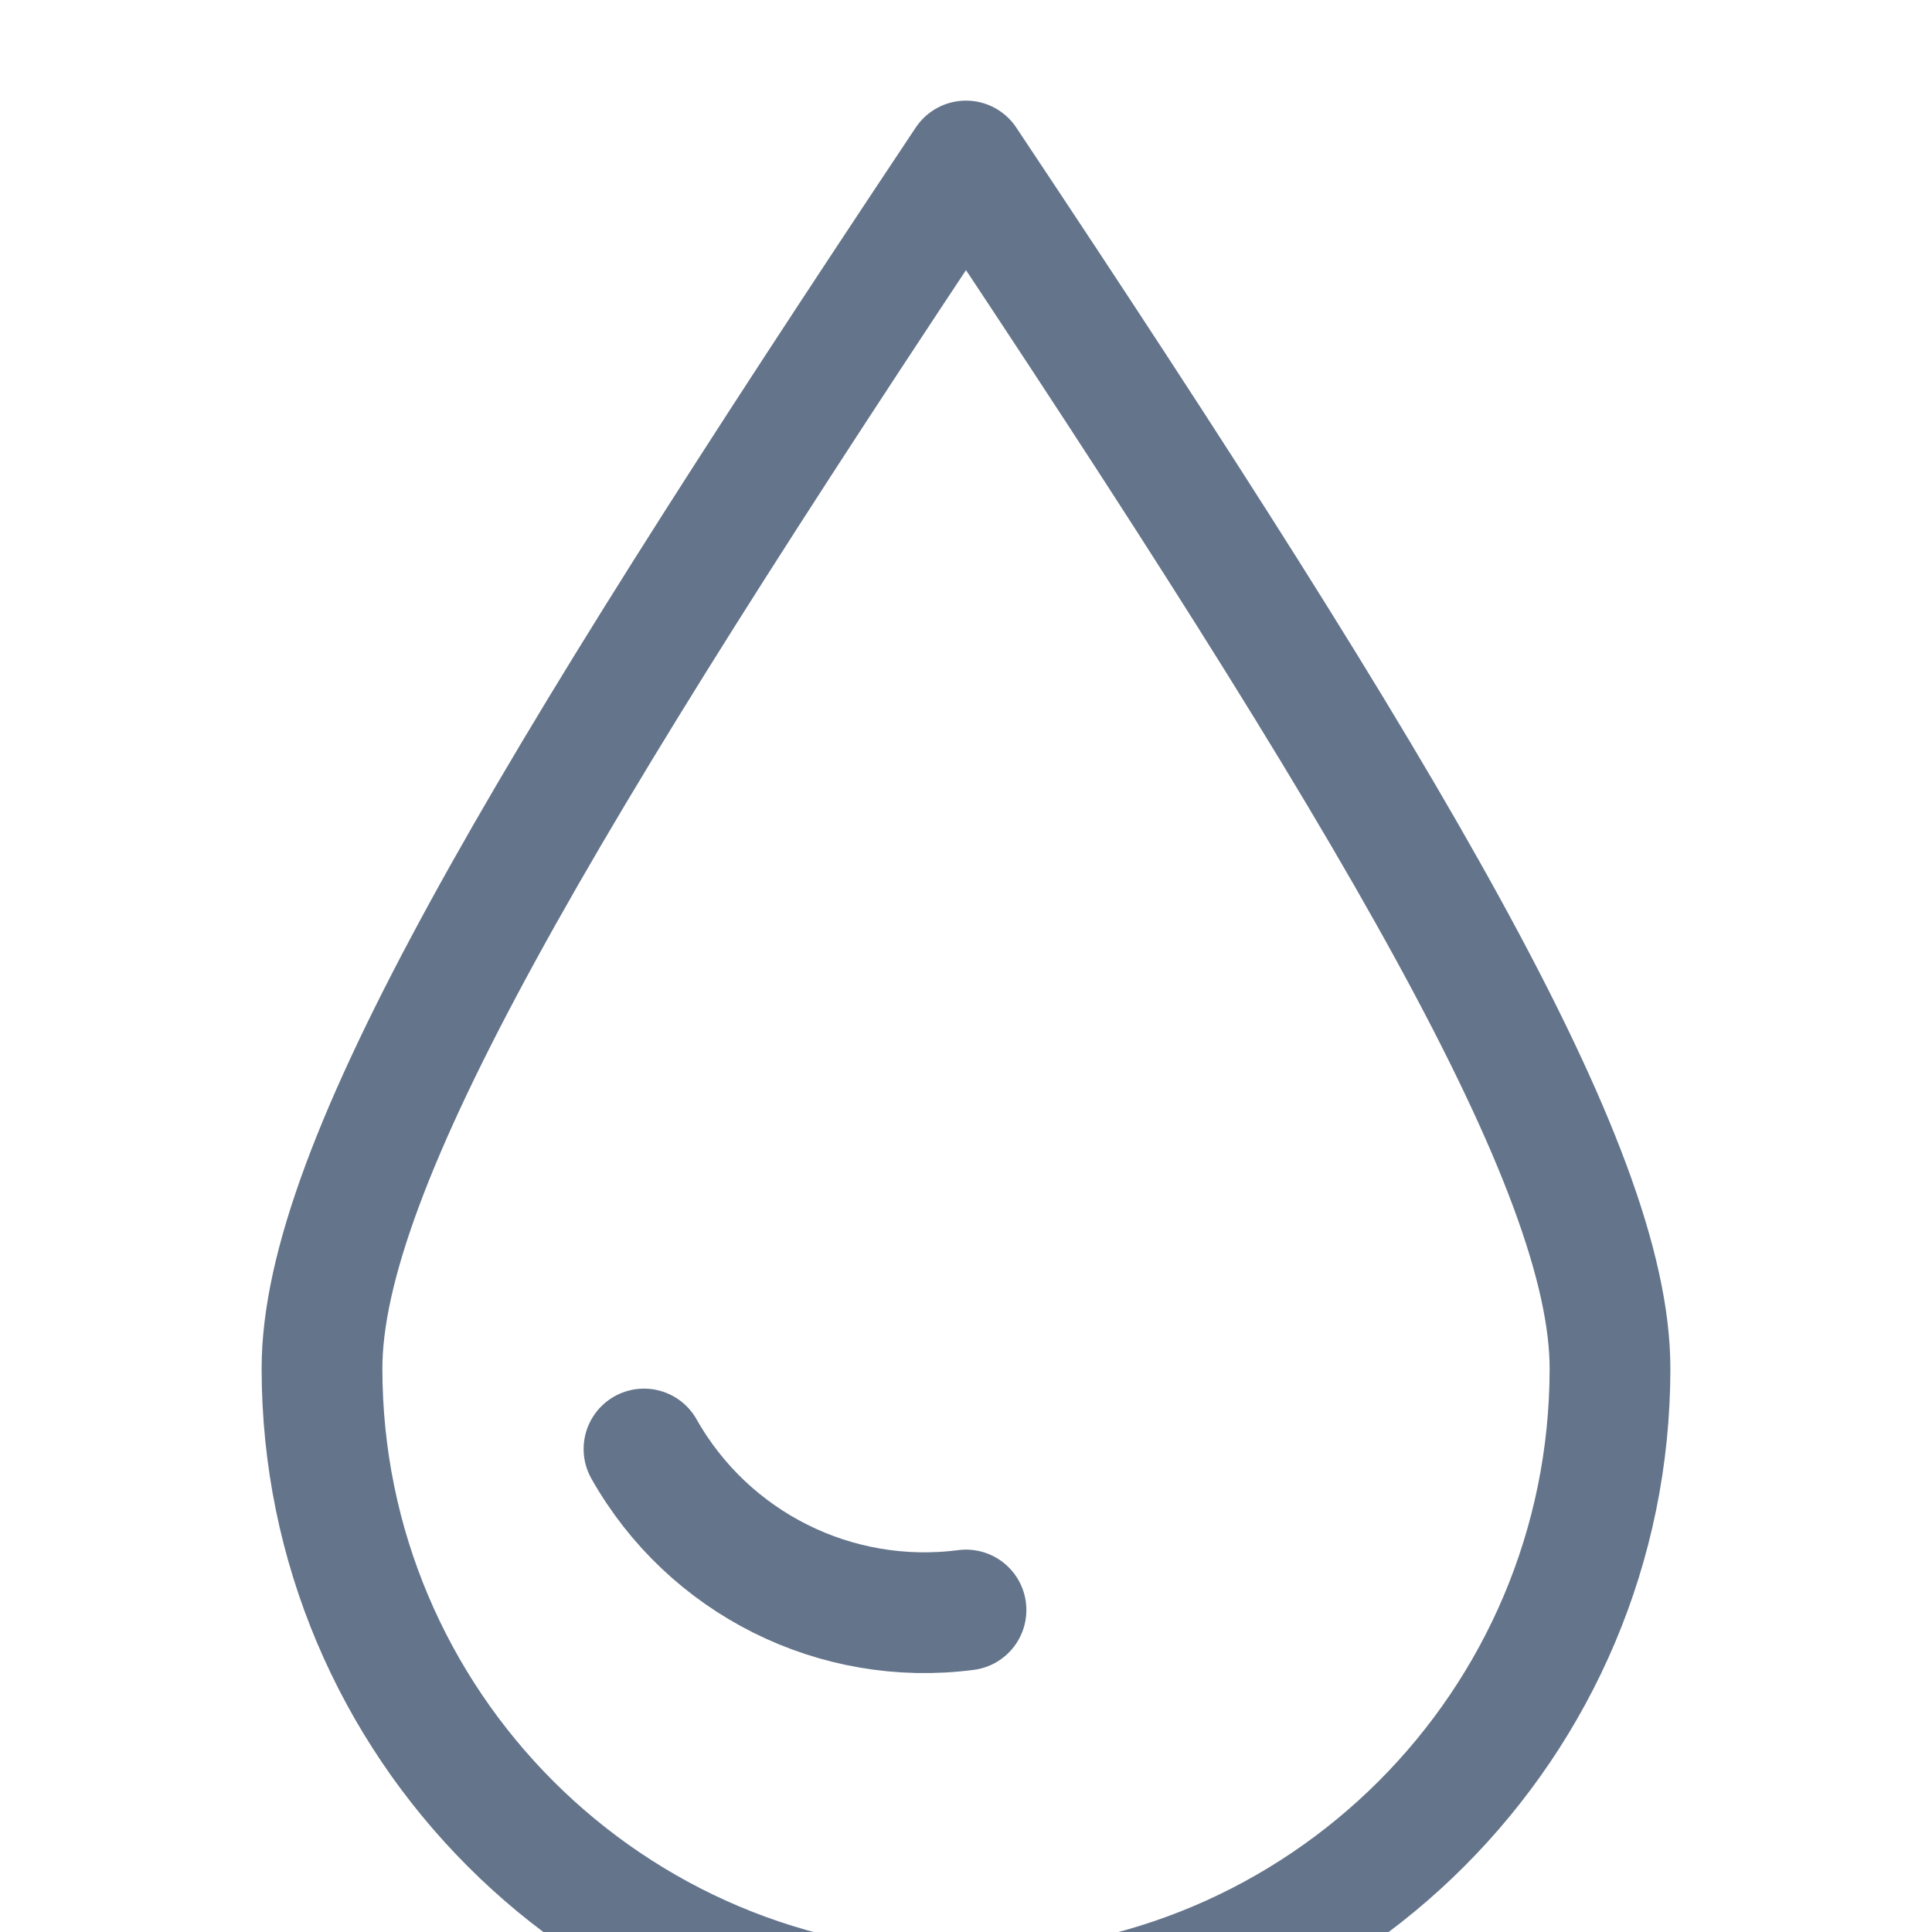
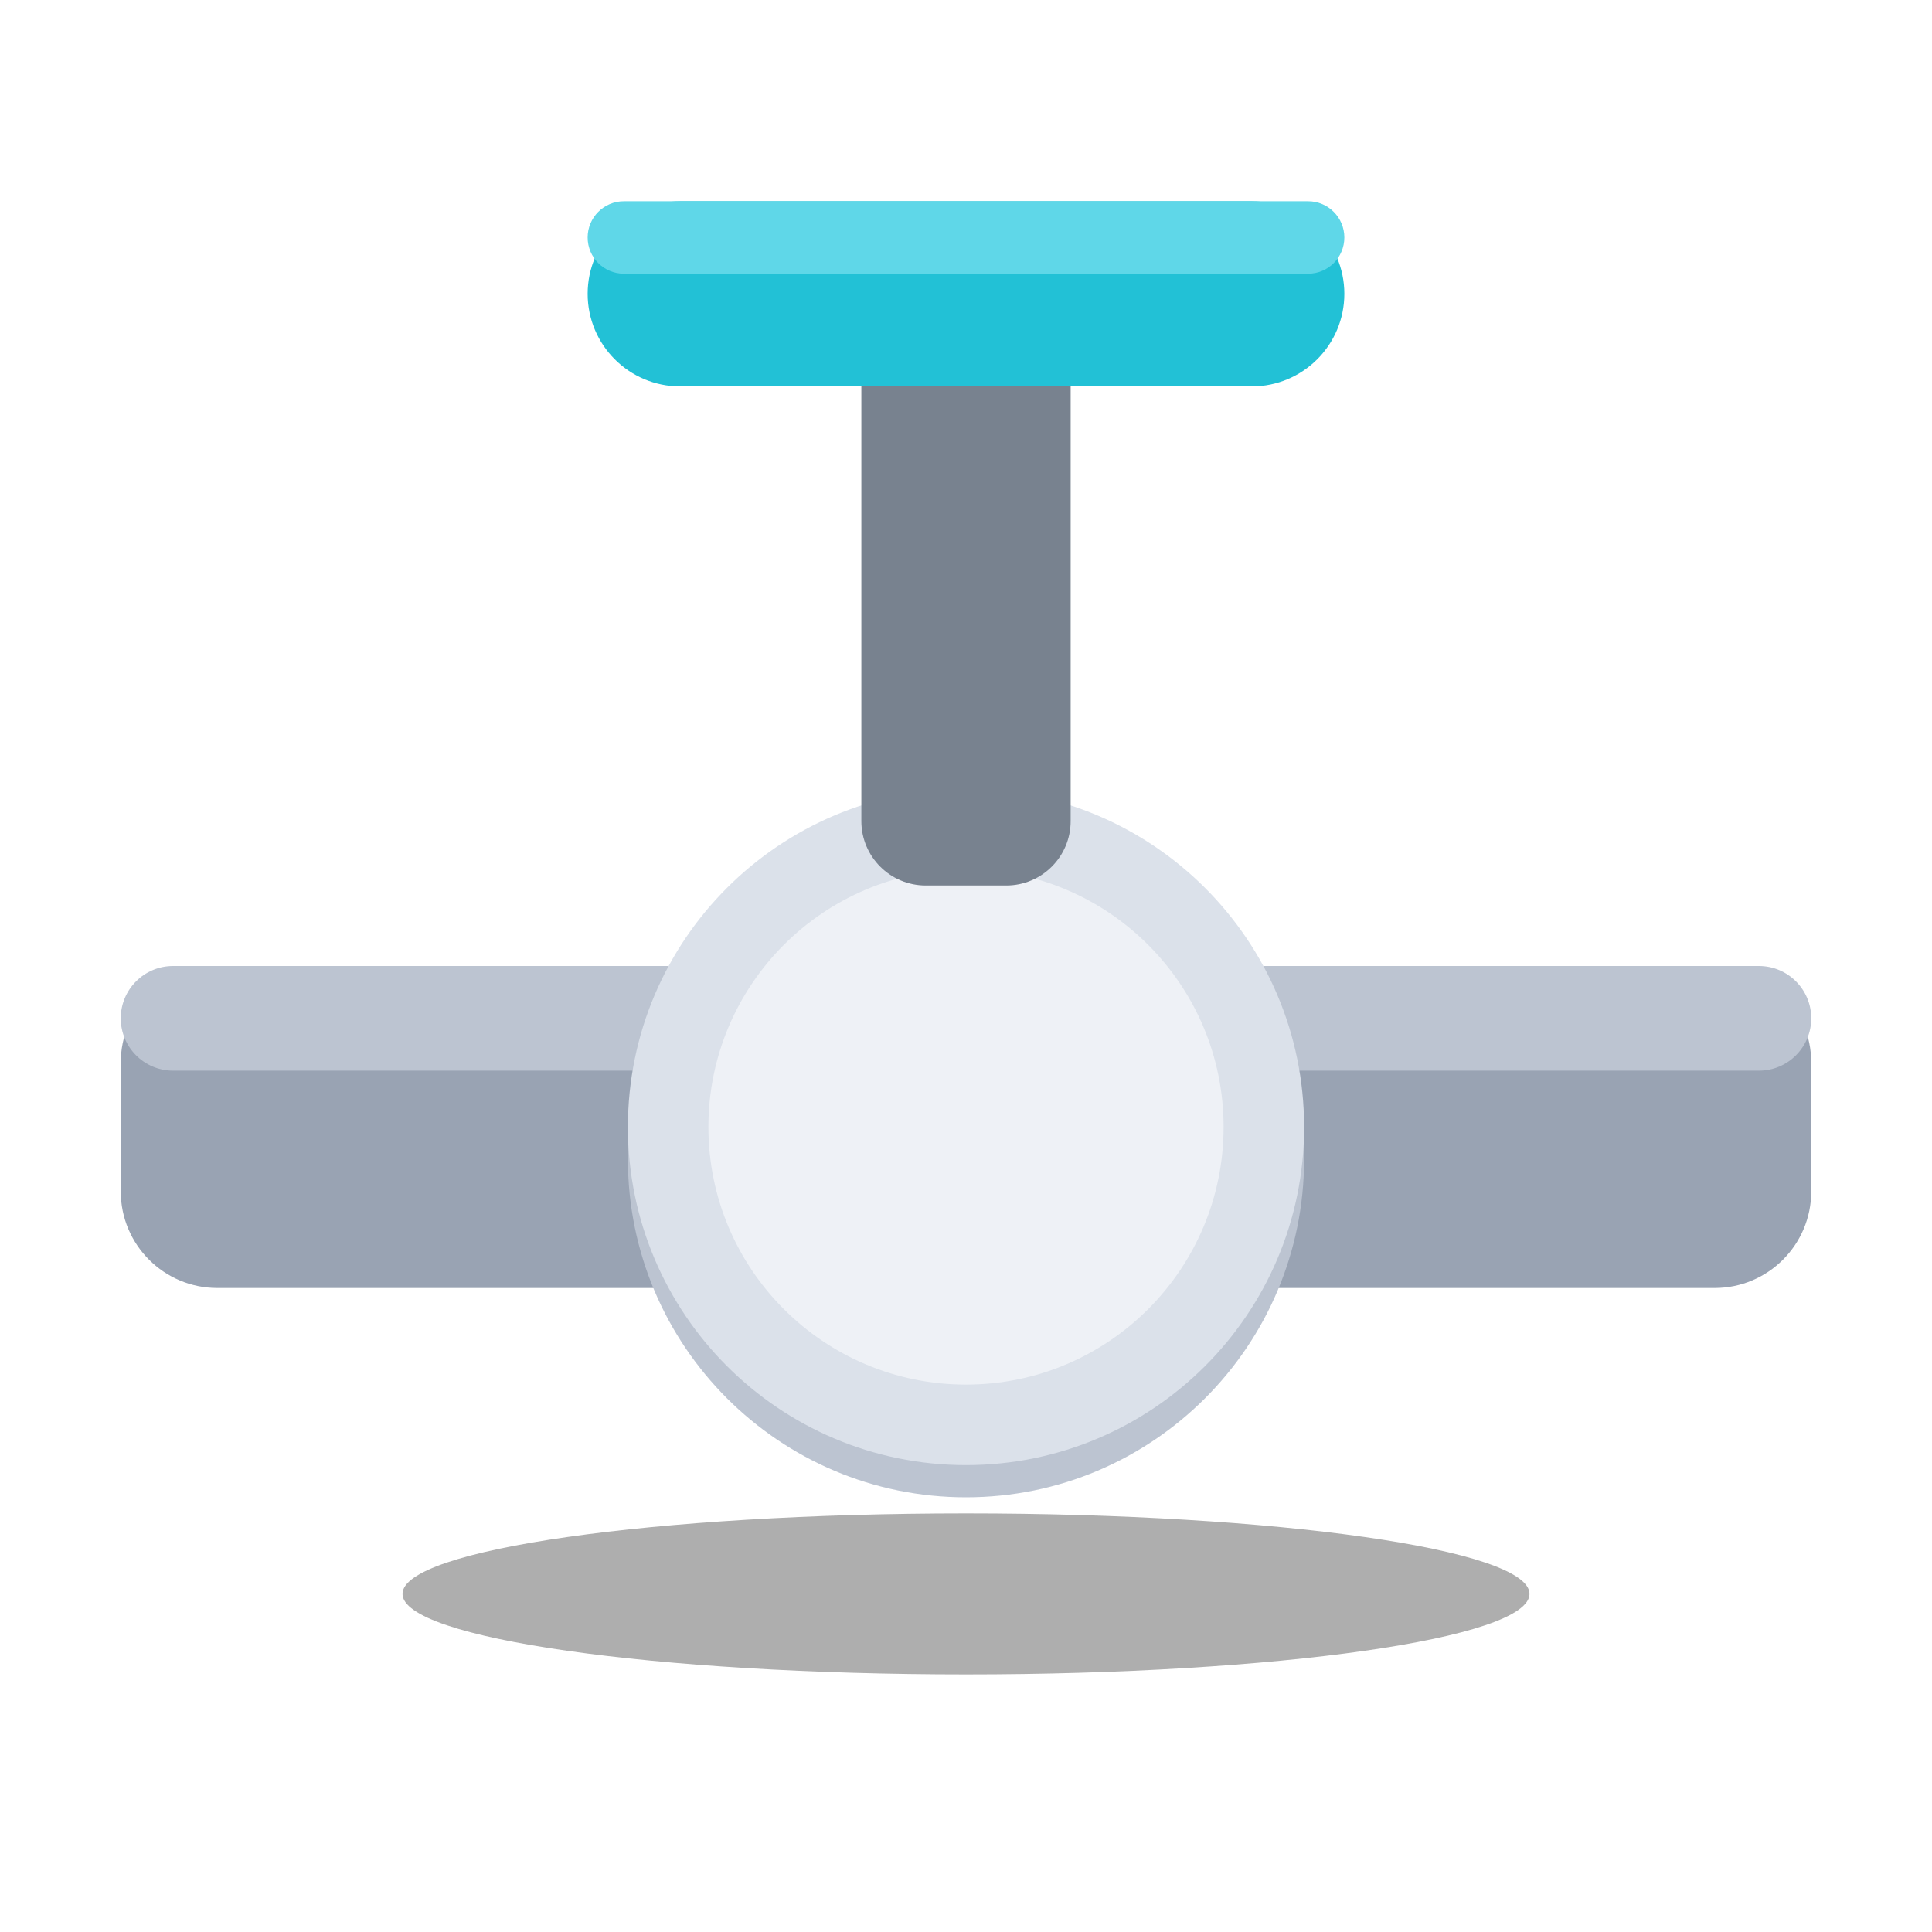
- <svg xmlns="http://www.w3.org/2000/svg" viewBox="0 0 24 24" fill="none" stroke="#64748b" stroke-width="1.5" stroke-linecap="round" stroke-linejoin="round">
-   <path d="M12 2c-5.33 8-8 12.5-8 15a8 8 0 0 0 16 0c0-2.5-2.67-7-8-15z" />
-   <path d="M8 18a4 4 0 0 0 4 2" />
+ <svg xmlns="http://www.w3.org/2000/svg" viewBox="0 0 48 48">
+   <g stroke="none">
+     <ellipse cx="24" cy="39.6" rx="14" ry="2" fill="#000" opacity=".32" />
+     <rect x="3" y="24" width="42" height="8" rx="2.4" fill="#99a3b3" />
+     <rect x="3" y="24" width="42" height="2.6" rx="1.3" fill="#bcc4d1" />
+     <circle cx="24" cy="28.8" r="8.4" fill="#bcc4d1" />
+     <circle cx="24" cy="28" r="8.4" fill="#dbe1ea" />
+     <circle cx="24" cy="28" r="6.4" fill="#eef1f6" />
+     <rect x="21.4" y="8" width="5.2" height="14" rx="1.6" fill="#78828f" />
+     <rect x="14.6" y="5" width="18.8" height="4.6" rx="2.3" fill="#22c1d6" />
+     <rect x="14.6" y="5" width="18.8" height="1.8" rx="0.9" fill="#5fd7e8" />
+   </g>
</svg>
